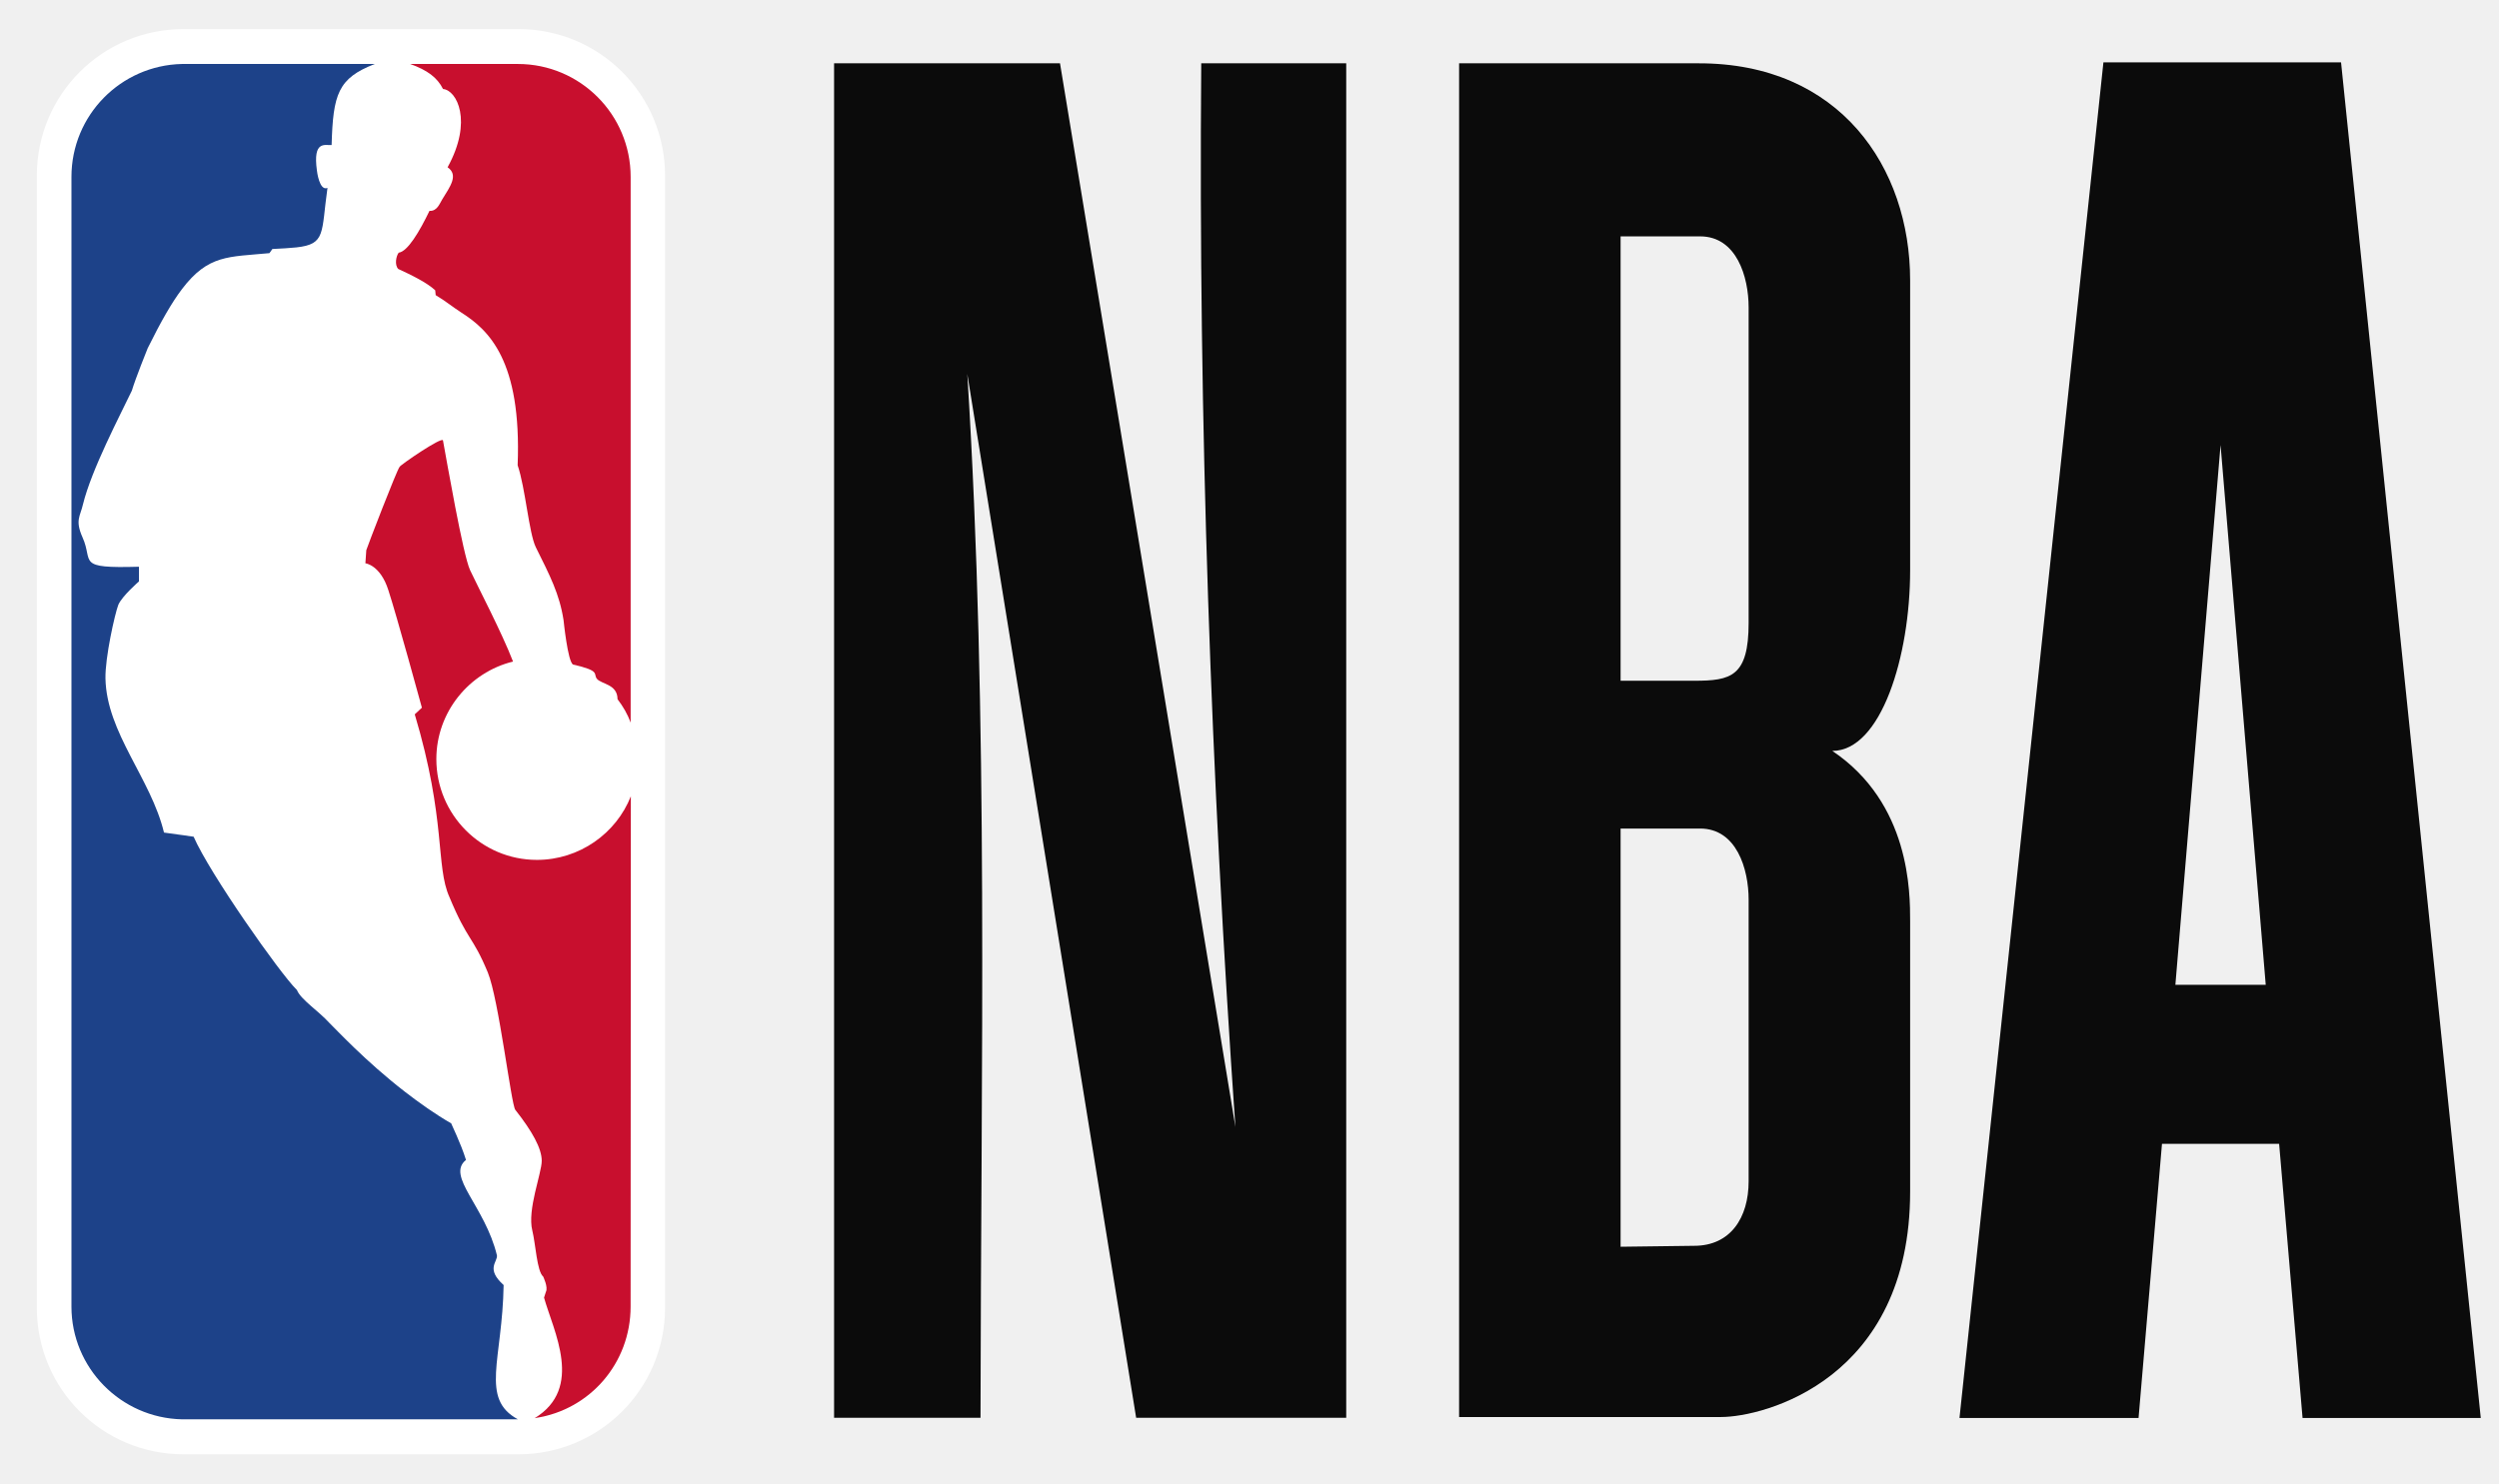
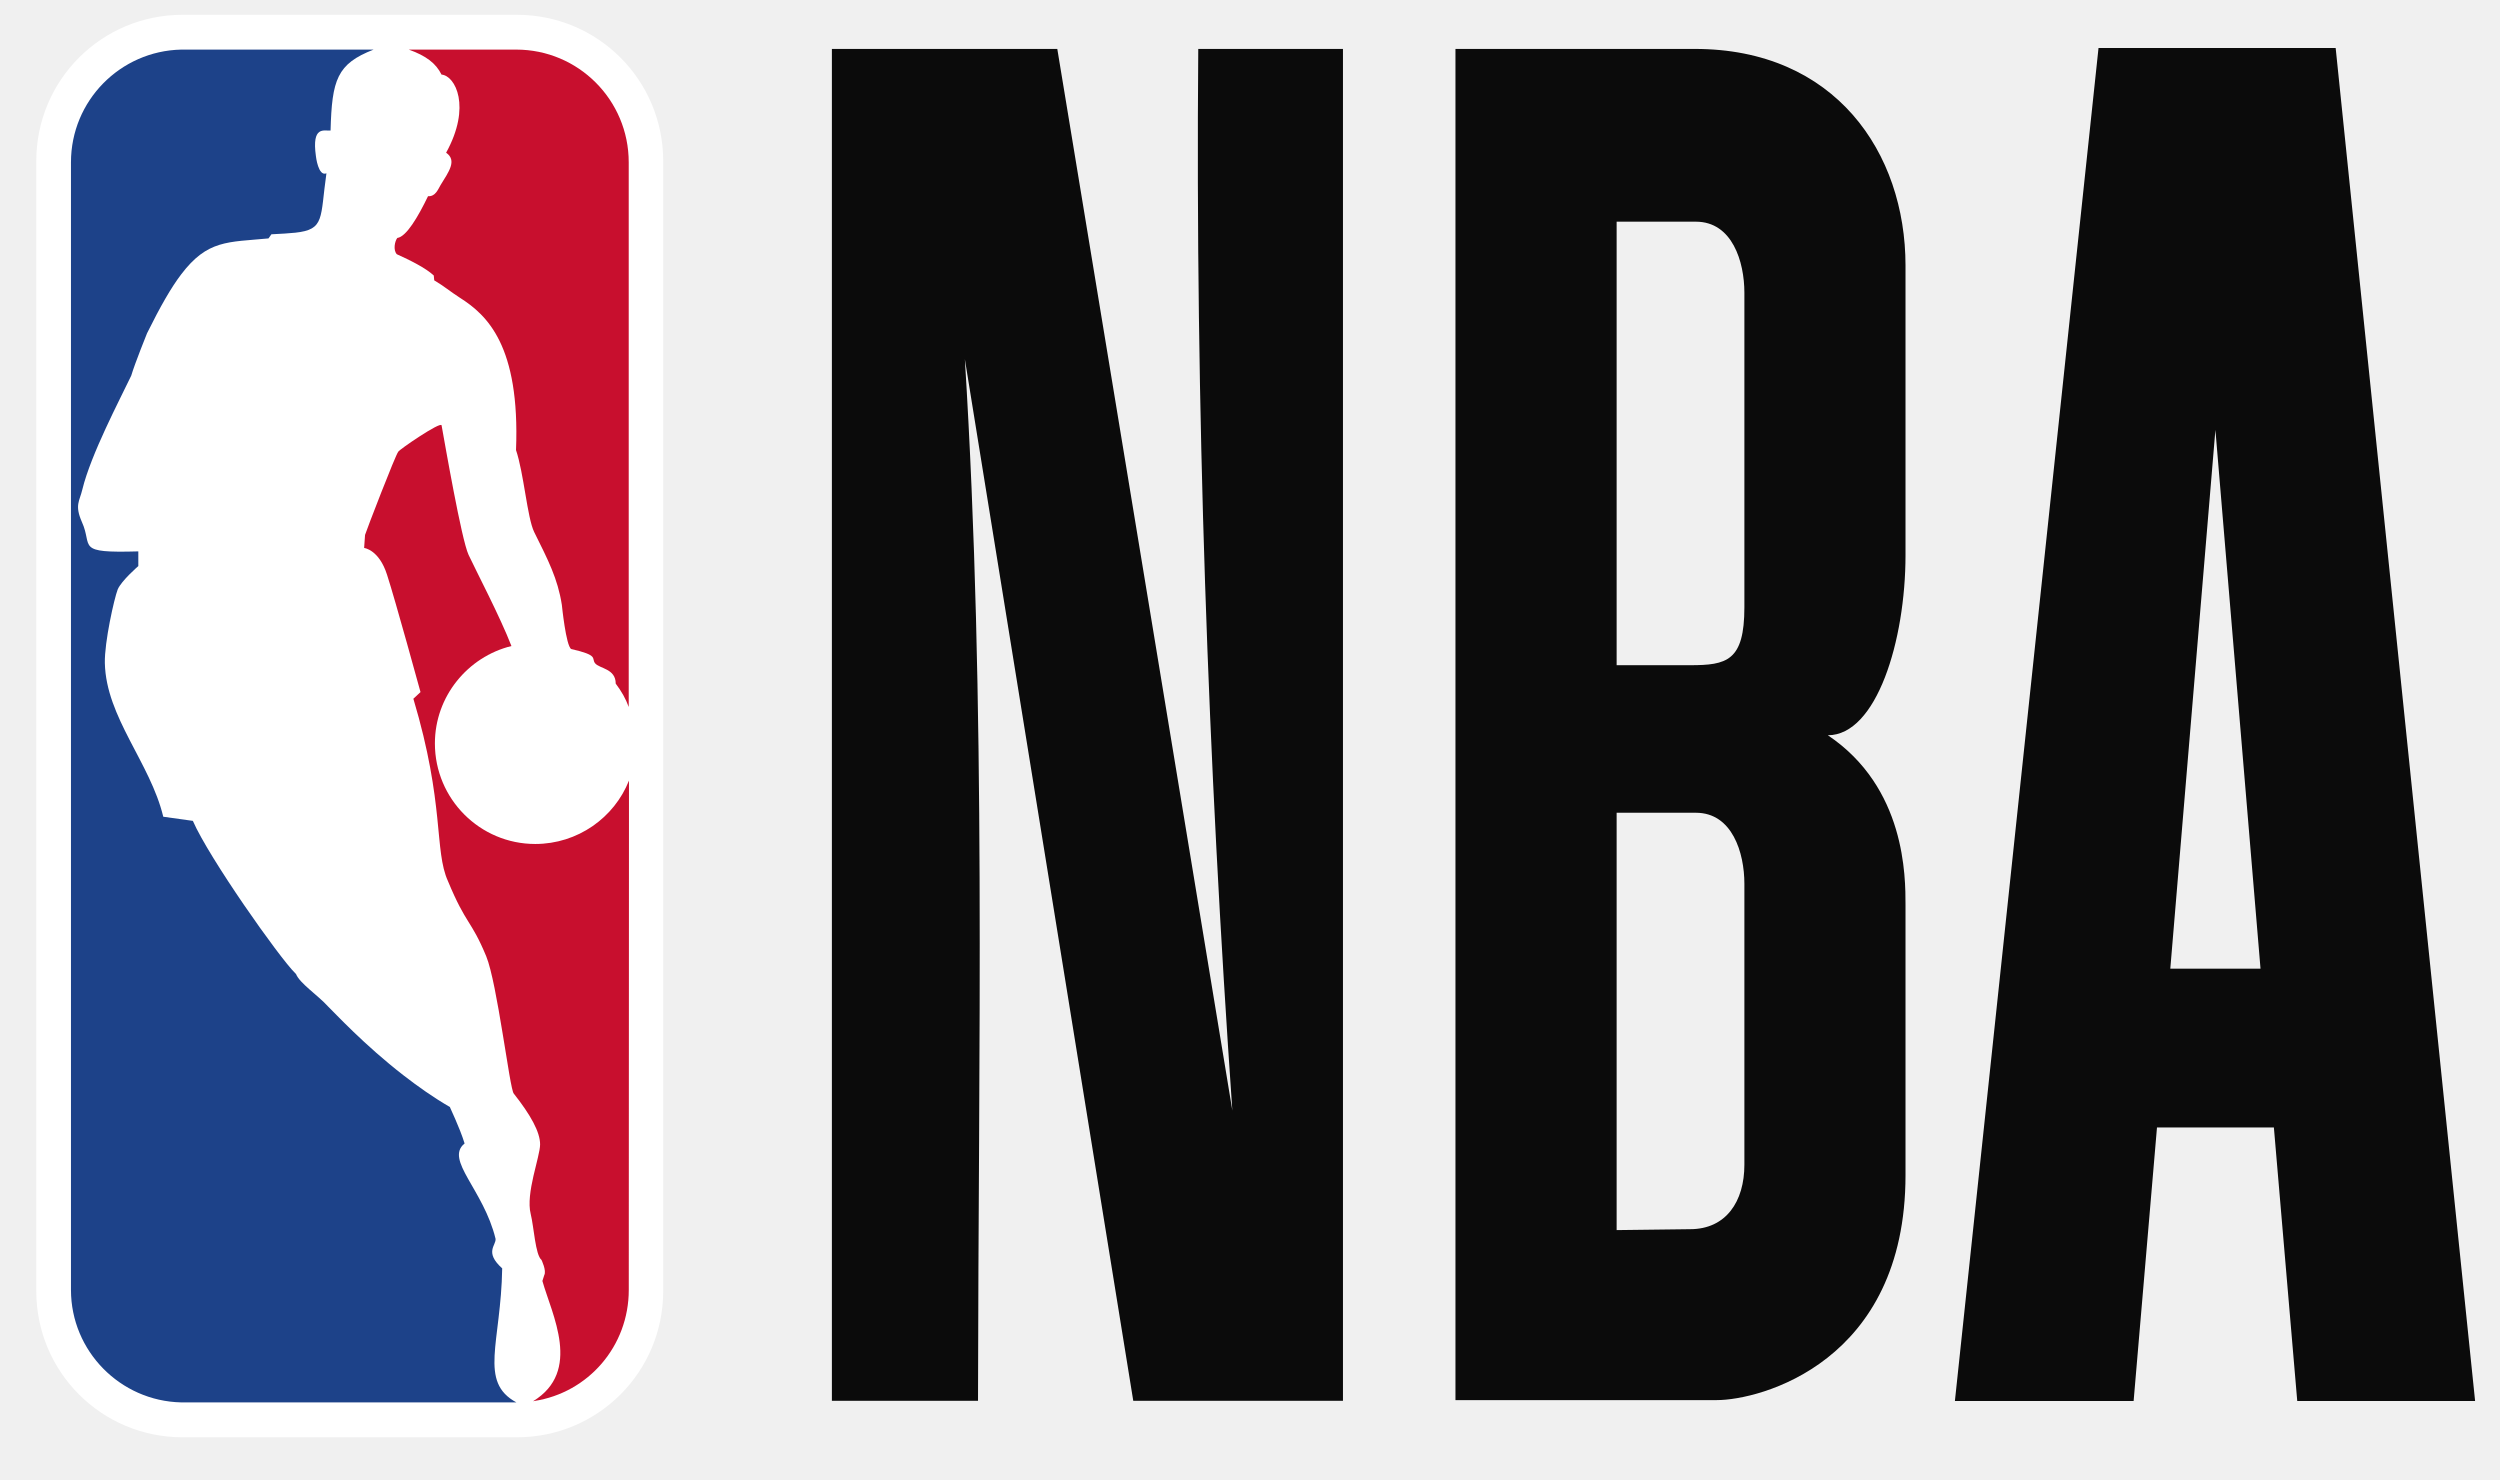
- <svg xmlns="http://www.w3.org/2000/svg" width="64" height="38" viewBox="0 0 64 38" fill="none">
-   <g id="Logos 08">
-     <g id="g3122">
-       <g id="g3029">
-         <path id="rect2987" d="M4.7 0.745H13.276C15.357 0.745 17.033 2.421 17.033 4.502V33.498C17.033 35.579 15.357 37.255 13.276 37.255H4.7C2.618 37.255 0.943 35.579 0.943 33.498V4.502C0.943 2.421 2.618 0.745 4.7 0.745Z" fill="white" />
-         <path id="path2989" d="M11.146 7.437L11.158 7.561C11.416 7.714 11.552 7.837 11.816 8.008C12.51 8.449 13.363 9.231 13.257 11.918C13.457 12.507 13.545 13.653 13.722 14.018C14.081 14.741 14.328 15.212 14.433 15.888C14.433 15.888 14.539 16.947 14.675 17.023C15.392 17.188 15.186 17.258 15.286 17.388C15.398 17.529 15.815 17.523 15.815 17.911C15.962 18.105 16.074 18.299 16.151 18.511V4.532C16.151 2.933 14.857 1.639 13.263 1.639H10.505C10.946 1.798 11.199 1.986 11.346 2.28C11.698 2.309 12.116 3.103 11.463 4.285C11.751 4.485 11.528 4.779 11.322 5.114C11.257 5.22 11.193 5.414 10.999 5.402C10.74 5.938 10.44 6.443 10.211 6.473C10.146 6.555 10.099 6.784 10.199 6.89C10.534 7.043 10.94 7.243 11.146 7.437Z" fill="#C80F2E" />
-         <path id="path2991" d="M13.722 36.324L13.692 36.33C14.957 35.559 14.174 34.101 13.933 33.242L13.98 33.095C14.045 32.977 13.91 32.701 13.91 32.701C13.751 32.572 13.716 31.855 13.633 31.525C13.498 30.99 13.874 30.055 13.874 29.737C13.874 29.42 13.633 28.985 13.198 28.432C13.092 28.308 12.775 25.597 12.492 24.909C12.098 23.962 11.981 24.115 11.51 22.98C11.152 22.186 11.434 21.016 10.622 18.299L10.805 18.129C10.805 18.129 10.158 15.764 9.946 15.118C9.74 14.471 9.358 14.43 9.358 14.43L9.381 14.094C9.411 13.994 10.169 12.024 10.234 11.96C10.24 11.918 11.328 11.172 11.345 11.283C11.434 11.765 11.857 14.218 12.039 14.606C12.222 15 12.851 16.2 13.139 16.947C12.016 17.223 11.175 18.24 11.175 19.446C11.175 20.869 12.328 22.028 13.751 22.028C14.838 22.028 15.78 21.351 16.156 20.399L16.15 33.472C16.15 34.918 15.109 36.112 13.722 36.324Z" fill="#C80F2E" />
-         <path id="path2993" d="M9.599 1.639C8.658 2.003 8.529 2.409 8.493 3.715C8.335 3.732 8.005 3.579 8.117 4.373C8.117 4.373 8.176 4.903 8.387 4.814C8.223 5.967 8.354 6.256 7.588 6.338C7.423 6.355 7.223 6.367 6.976 6.379L6.9 6.485C5.853 6.585 5.334 6.518 4.659 7.408C4.4 7.749 4.124 8.231 3.783 8.919C3.783 8.919 3.471 9.69 3.377 10.007C3.077 10.636 2.342 12.03 2.124 12.924C2.054 13.23 1.918 13.324 2.113 13.765C2.401 14.4 1.924 14.565 3.559 14.518V14.894C3.559 14.894 3.124 15.271 3.03 15.494C2.942 15.723 2.689 16.847 2.701 17.382C2.73 18.776 3.865 19.94 4.2 21.328L4.959 21.434C5.371 22.381 7.17 24.933 7.588 25.344C7.594 25.35 7.599 25.356 7.605 25.362C7.699 25.603 8.164 25.903 8.434 26.203C8.599 26.362 9.358 27.185 10.369 27.967C10.741 28.255 11.14 28.538 11.557 28.779C11.546 28.773 11.804 29.291 11.934 29.714C11.416 30.131 12.422 30.896 12.727 32.16C12.745 32.331 12.433 32.502 12.898 32.919C12.869 34.83 12.287 35.83 13.263 36.359H4.659C3.095 36.324 1.83 35.042 1.83 33.472V4.532C1.83 2.95 3.095 1.674 4.659 1.639H9.599Z" fill="#1D4289" />
-       </g>
-       <g id="g3102">
-         <path id="rect3035" fill-rule="evenodd" clip-rule="evenodd" d="M21.361 1.622V36.319H25.111C25.121 27.384 25.323 18.412 24.773 9.581L29.097 36.319H34.477V1.622H30.764C30.689 10.822 31.015 19.893 31.639 28.869L27.147 1.622H21.361Z" fill="#0B0B0B" />
-         <path id="rect3043" fill-rule="evenodd" clip-rule="evenodd" d="M53.869 1.598L50.183 36.324H54.769L55.369 29.302H58.369L58.969 36.324H63.533L59.955 1.598H53.869ZM56.869 11.4L58.026 25.228H55.712L56.869 11.4Z" fill="#0B0B0B" />
-         <path id="path3059" d="M37.368 1.622V36.3H44.076C45.175 36.3 48.919 35.339 48.919 30.524V23.598C48.919 22.868 48.925 20.58 46.926 19.236C48.175 19.236 48.919 16.813 48.919 14.611V7.182C48.919 4.287 47.117 1.614 43.497 1.622H37.368ZM41.504 6.055H43.54C44.472 6.055 44.783 7.085 44.783 7.877V15.953C44.783 17.334 44.329 17.439 43.39 17.439H41.504V6.055ZM41.504 21.225H43.54C44.472 21.225 44.783 22.255 44.783 23.047V30.26C44.783 31.2 44.314 31.914 43.39 31.914L41.504 31.938V21.225Z" fill="#0B0B0B" />
-       </g>
-     </g>
-   </g>
+ <svg xmlns="http://www.w3.org/2000/svg" width="49" height="29" viewBox="0 0 49 29" fill="none">
+   <path d="M3.58 0.29H10.13C11.719 0.29 12.999 1.569 12.999 3.159V25.302C12.999 26.892 11.719 28.171 10.13 28.171H3.58C1.991 28.171 0.711 26.892 0.711 25.302V3.159C0.711 1.569 1.991 0.29 3.58 0.29Z" fill="white" />
+   <path d="M8.502 5.4L8.511 5.495C8.708 5.611 8.812 5.706 9.014 5.836C9.544 6.173 10.195 6.77 10.114 8.822C10.267 9.272 10.334 10.147 10.469 10.426C10.743 10.978 10.931 11.338 11.012 11.854C11.012 11.854 11.093 12.662 11.196 12.721C11.744 12.846 11.587 12.9 11.663 12.999C11.749 13.107 12.068 13.102 12.068 13.399C12.18 13.547 12.265 13.695 12.323 13.857V3.182C12.323 1.96 11.335 0.972 10.118 0.972H8.012C8.349 1.093 8.542 1.237 8.654 1.462C8.924 1.484 9.243 2.09 8.744 2.993C8.964 3.146 8.793 3.37 8.636 3.626C8.587 3.707 8.537 3.855 8.389 3.846C8.192 4.255 7.963 4.641 7.787 4.664C7.738 4.727 7.702 4.902 7.778 4.983C8.035 5.099 8.344 5.252 8.502 5.4Z" fill="#C80F2E" />
+   <path d="M10.469 27.46L10.447 27.465C11.412 26.876 10.815 25.762 10.631 25.107L10.667 24.994C10.716 24.905 10.613 24.694 10.613 24.694C10.492 24.595 10.465 24.047 10.402 23.795C10.299 23.387 10.586 22.673 10.586 22.43C10.586 22.188 10.402 21.855 10.069 21.433C9.989 21.339 9.746 19.268 9.53 18.743C9.23 18.02 9.14 18.137 8.78 17.27C8.506 16.664 8.722 15.77 8.102 13.695L8.242 13.565C8.242 13.565 7.747 11.759 7.586 11.265C7.429 10.771 7.137 10.74 7.137 10.74L7.155 10.484C7.177 10.408 7.756 8.903 7.806 8.854C7.81 8.822 8.641 8.252 8.655 8.337C8.722 8.706 9.045 10.578 9.184 10.875C9.324 11.176 9.804 12.092 10.024 12.662C9.167 12.873 8.524 13.65 8.524 14.571C8.524 15.658 9.405 16.542 10.491 16.542C11.322 16.542 12.041 16.026 12.328 15.299L12.324 25.282C12.324 26.387 11.529 27.298 10.469 27.46Z" fill="#C80F2E" />
+   <path d="M7.323 0.972C6.605 1.251 6.506 1.56 6.479 2.558C6.358 2.571 6.106 2.454 6.192 3.061C6.192 3.061 6.236 3.465 6.398 3.397C6.272 4.278 6.372 4.498 5.787 4.561C5.662 4.574 5.509 4.583 5.32 4.592L5.262 4.673C4.463 4.749 4.067 4.698 3.551 5.378C3.353 5.638 3.142 6.007 2.882 6.532C2.882 6.532 2.644 7.12 2.572 7.363C2.343 7.843 1.781 8.908 1.615 9.59C1.561 9.824 1.458 9.896 1.606 10.233C1.826 10.718 1.462 10.843 2.711 10.807V11.095C2.711 11.095 2.379 11.382 2.307 11.553C2.239 11.728 2.046 12.586 2.055 12.995C2.078 14.059 2.945 14.948 3.2 16.008L3.78 16.089C4.094 16.812 5.468 18.761 5.787 19.076C5.792 19.08 5.796 19.084 5.801 19.089C5.873 19.273 6.227 19.502 6.434 19.731C6.56 19.852 7.139 20.481 7.912 21.079C8.195 21.298 8.5 21.514 8.819 21.698C8.81 21.694 9.007 22.089 9.106 22.412C8.711 22.731 9.479 23.315 9.713 24.281C9.726 24.411 9.488 24.541 9.843 24.86C9.82 26.32 9.376 27.083 10.121 27.487H3.551C2.356 27.46 1.391 26.481 1.391 25.282V3.182C1.391 1.974 2.356 0.999 3.551 0.972H7.323Z" fill="#1D4289" />
+   <path fill-rule="evenodd" clip-rule="evenodd" d="M16.305 0.959V27.456H19.169C19.176 20.633 19.331 13.781 18.911 7.038L22.212 27.456H26.322V0.959H23.486C23.428 7.985 23.677 14.912 24.154 21.767L20.723 0.959H16.305Z" fill="#0B0B0B" />
+   <path fill-rule="evenodd" clip-rule="evenodd" d="M41.131 0.941L38.316 27.46H41.819L42.277 22.098H44.568L45.026 27.46H48.512L45.779 0.941H41.131ZM43.422 8.426L44.306 18.986H42.538L43.422 8.426Z" fill="#0B0B0B" />
+   <path d="M28.527 0.959V27.442H33.65C34.489 27.442 37.348 26.708 37.348 23.031V17.742C37.348 17.184 37.353 15.437 35.826 14.411C36.78 14.411 37.348 12.56 37.348 10.879V5.205C37.348 2.994 35.972 0.953 33.208 0.959H28.527ZM31.686 4.345H33.24C33.953 4.345 34.19 5.131 34.19 5.736V11.903C34.19 12.958 33.843 13.038 33.126 13.038H31.686V4.345ZM31.686 15.93H33.24C33.953 15.93 34.19 16.716 34.19 17.321V22.829C34.19 23.547 33.832 24.092 33.126 24.092L31.686 24.11V15.93Z" fill="#0B0B0B" />
</svg>
